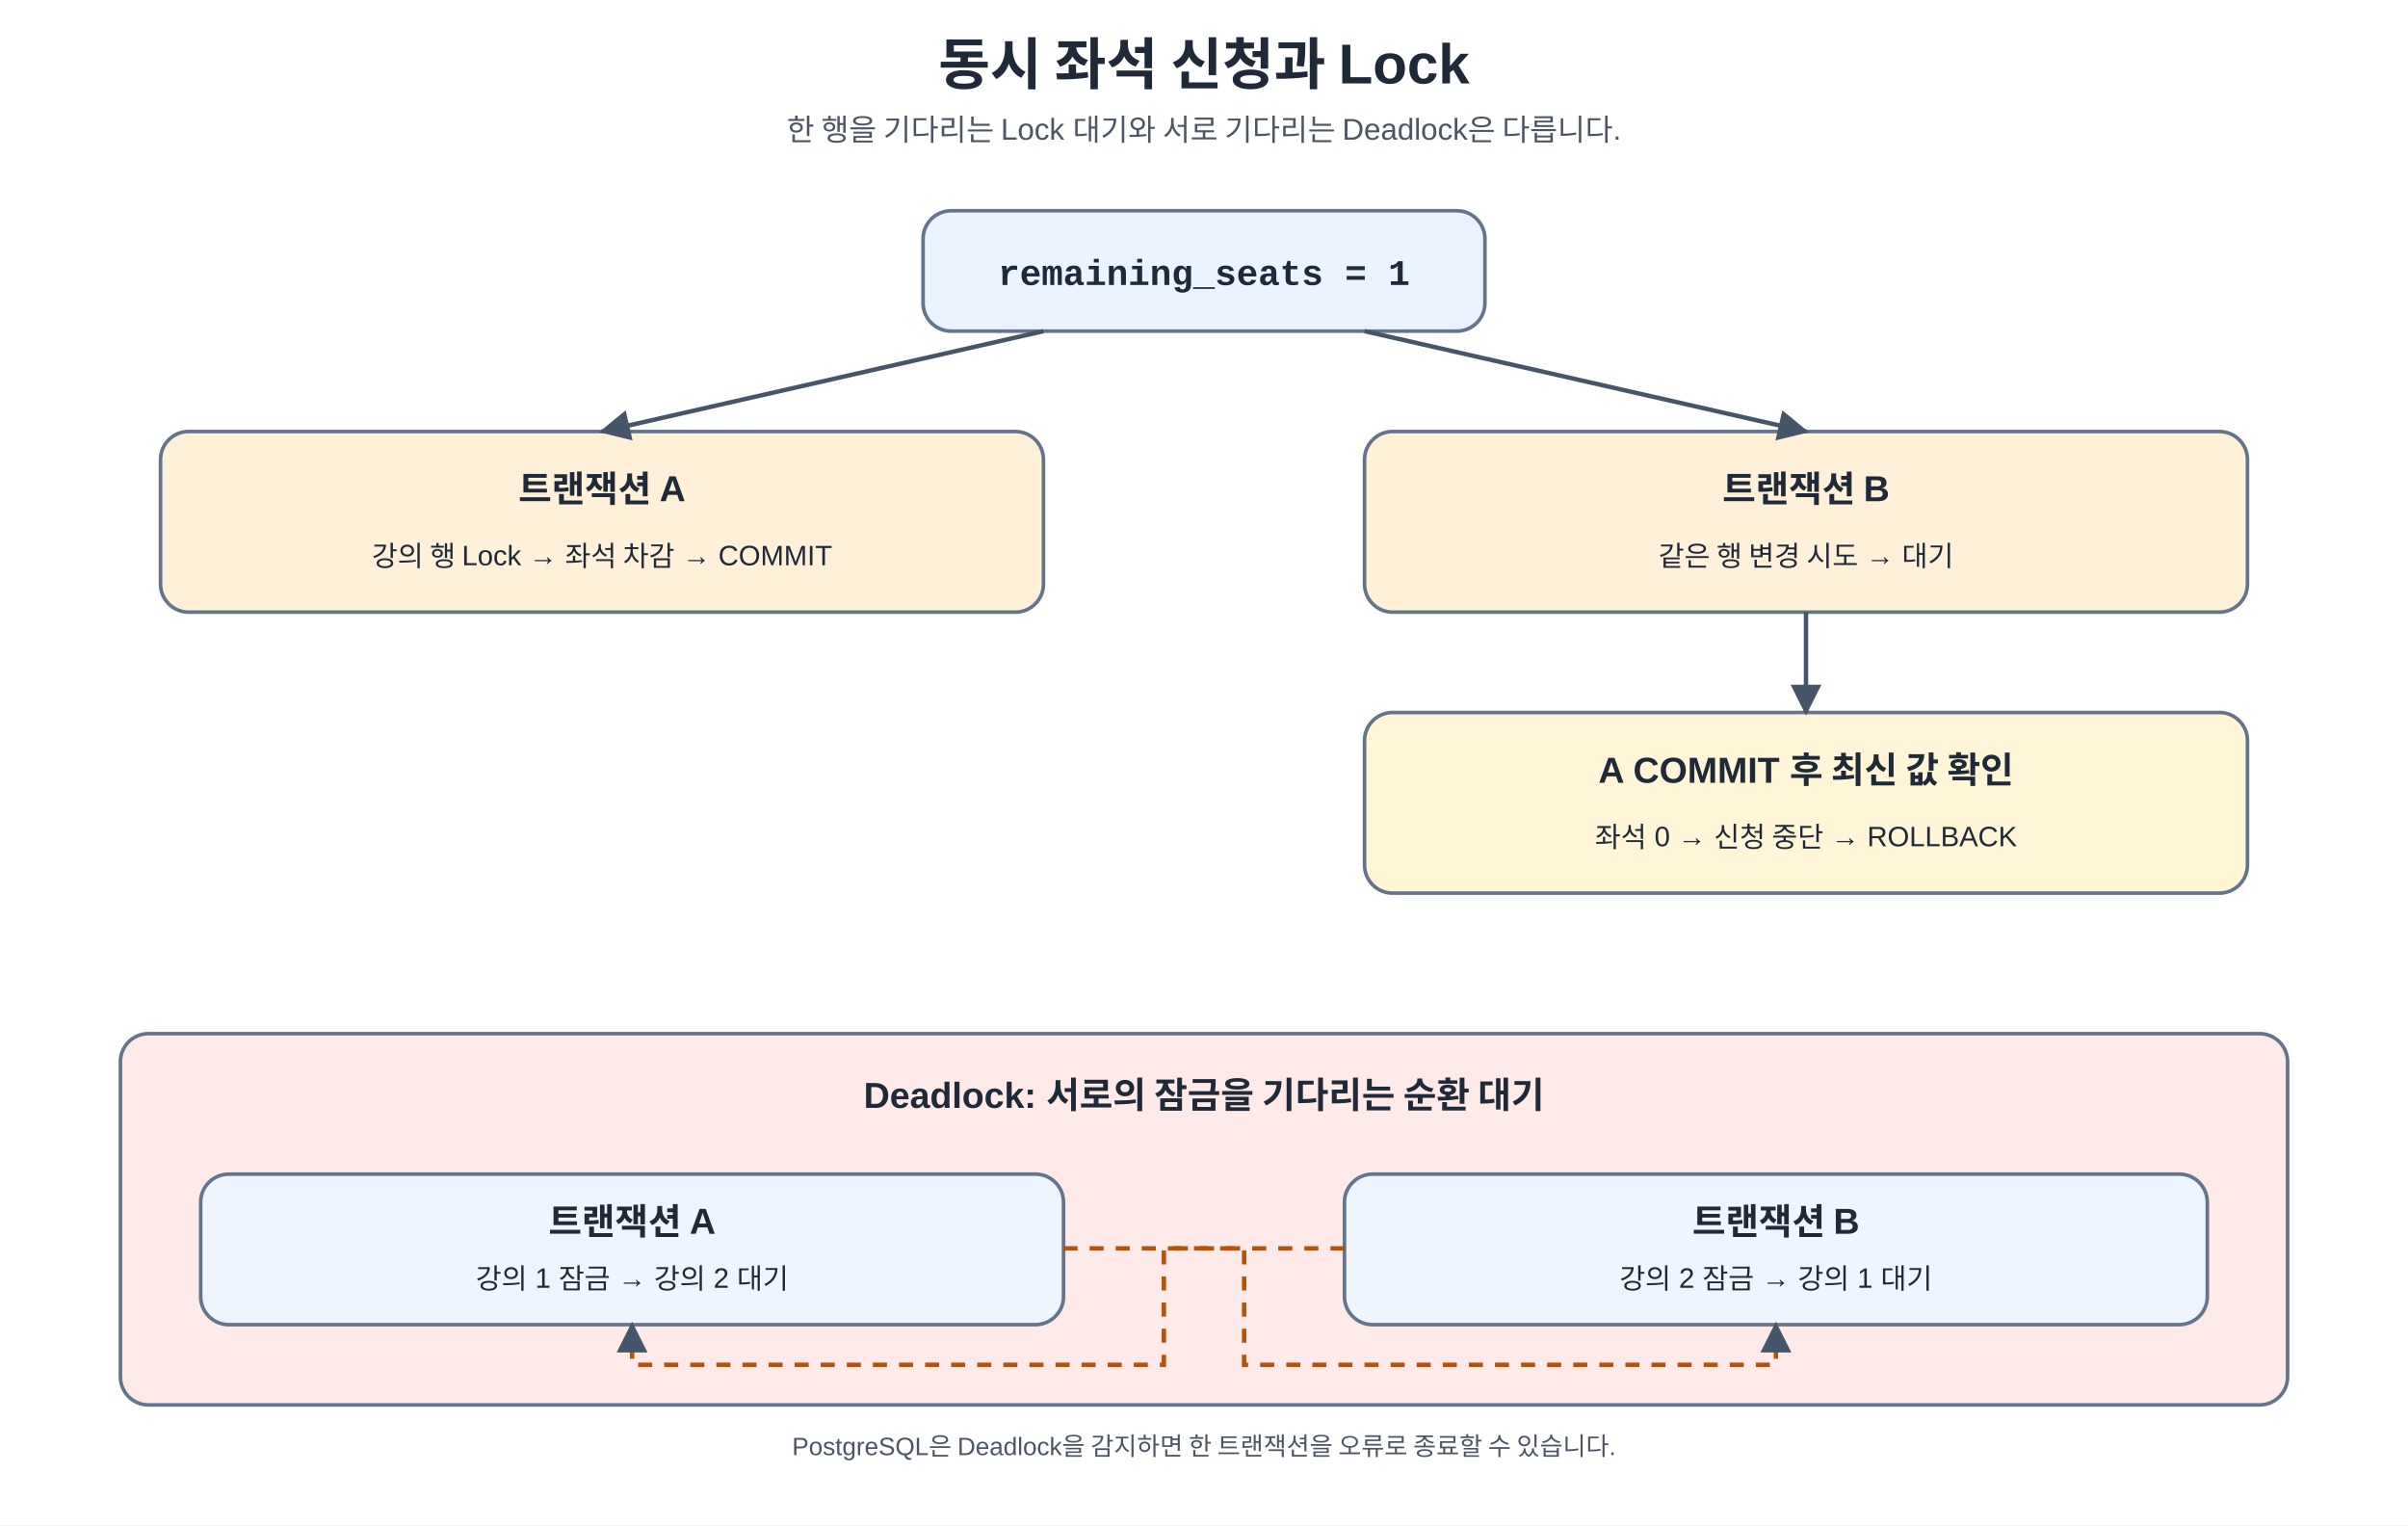
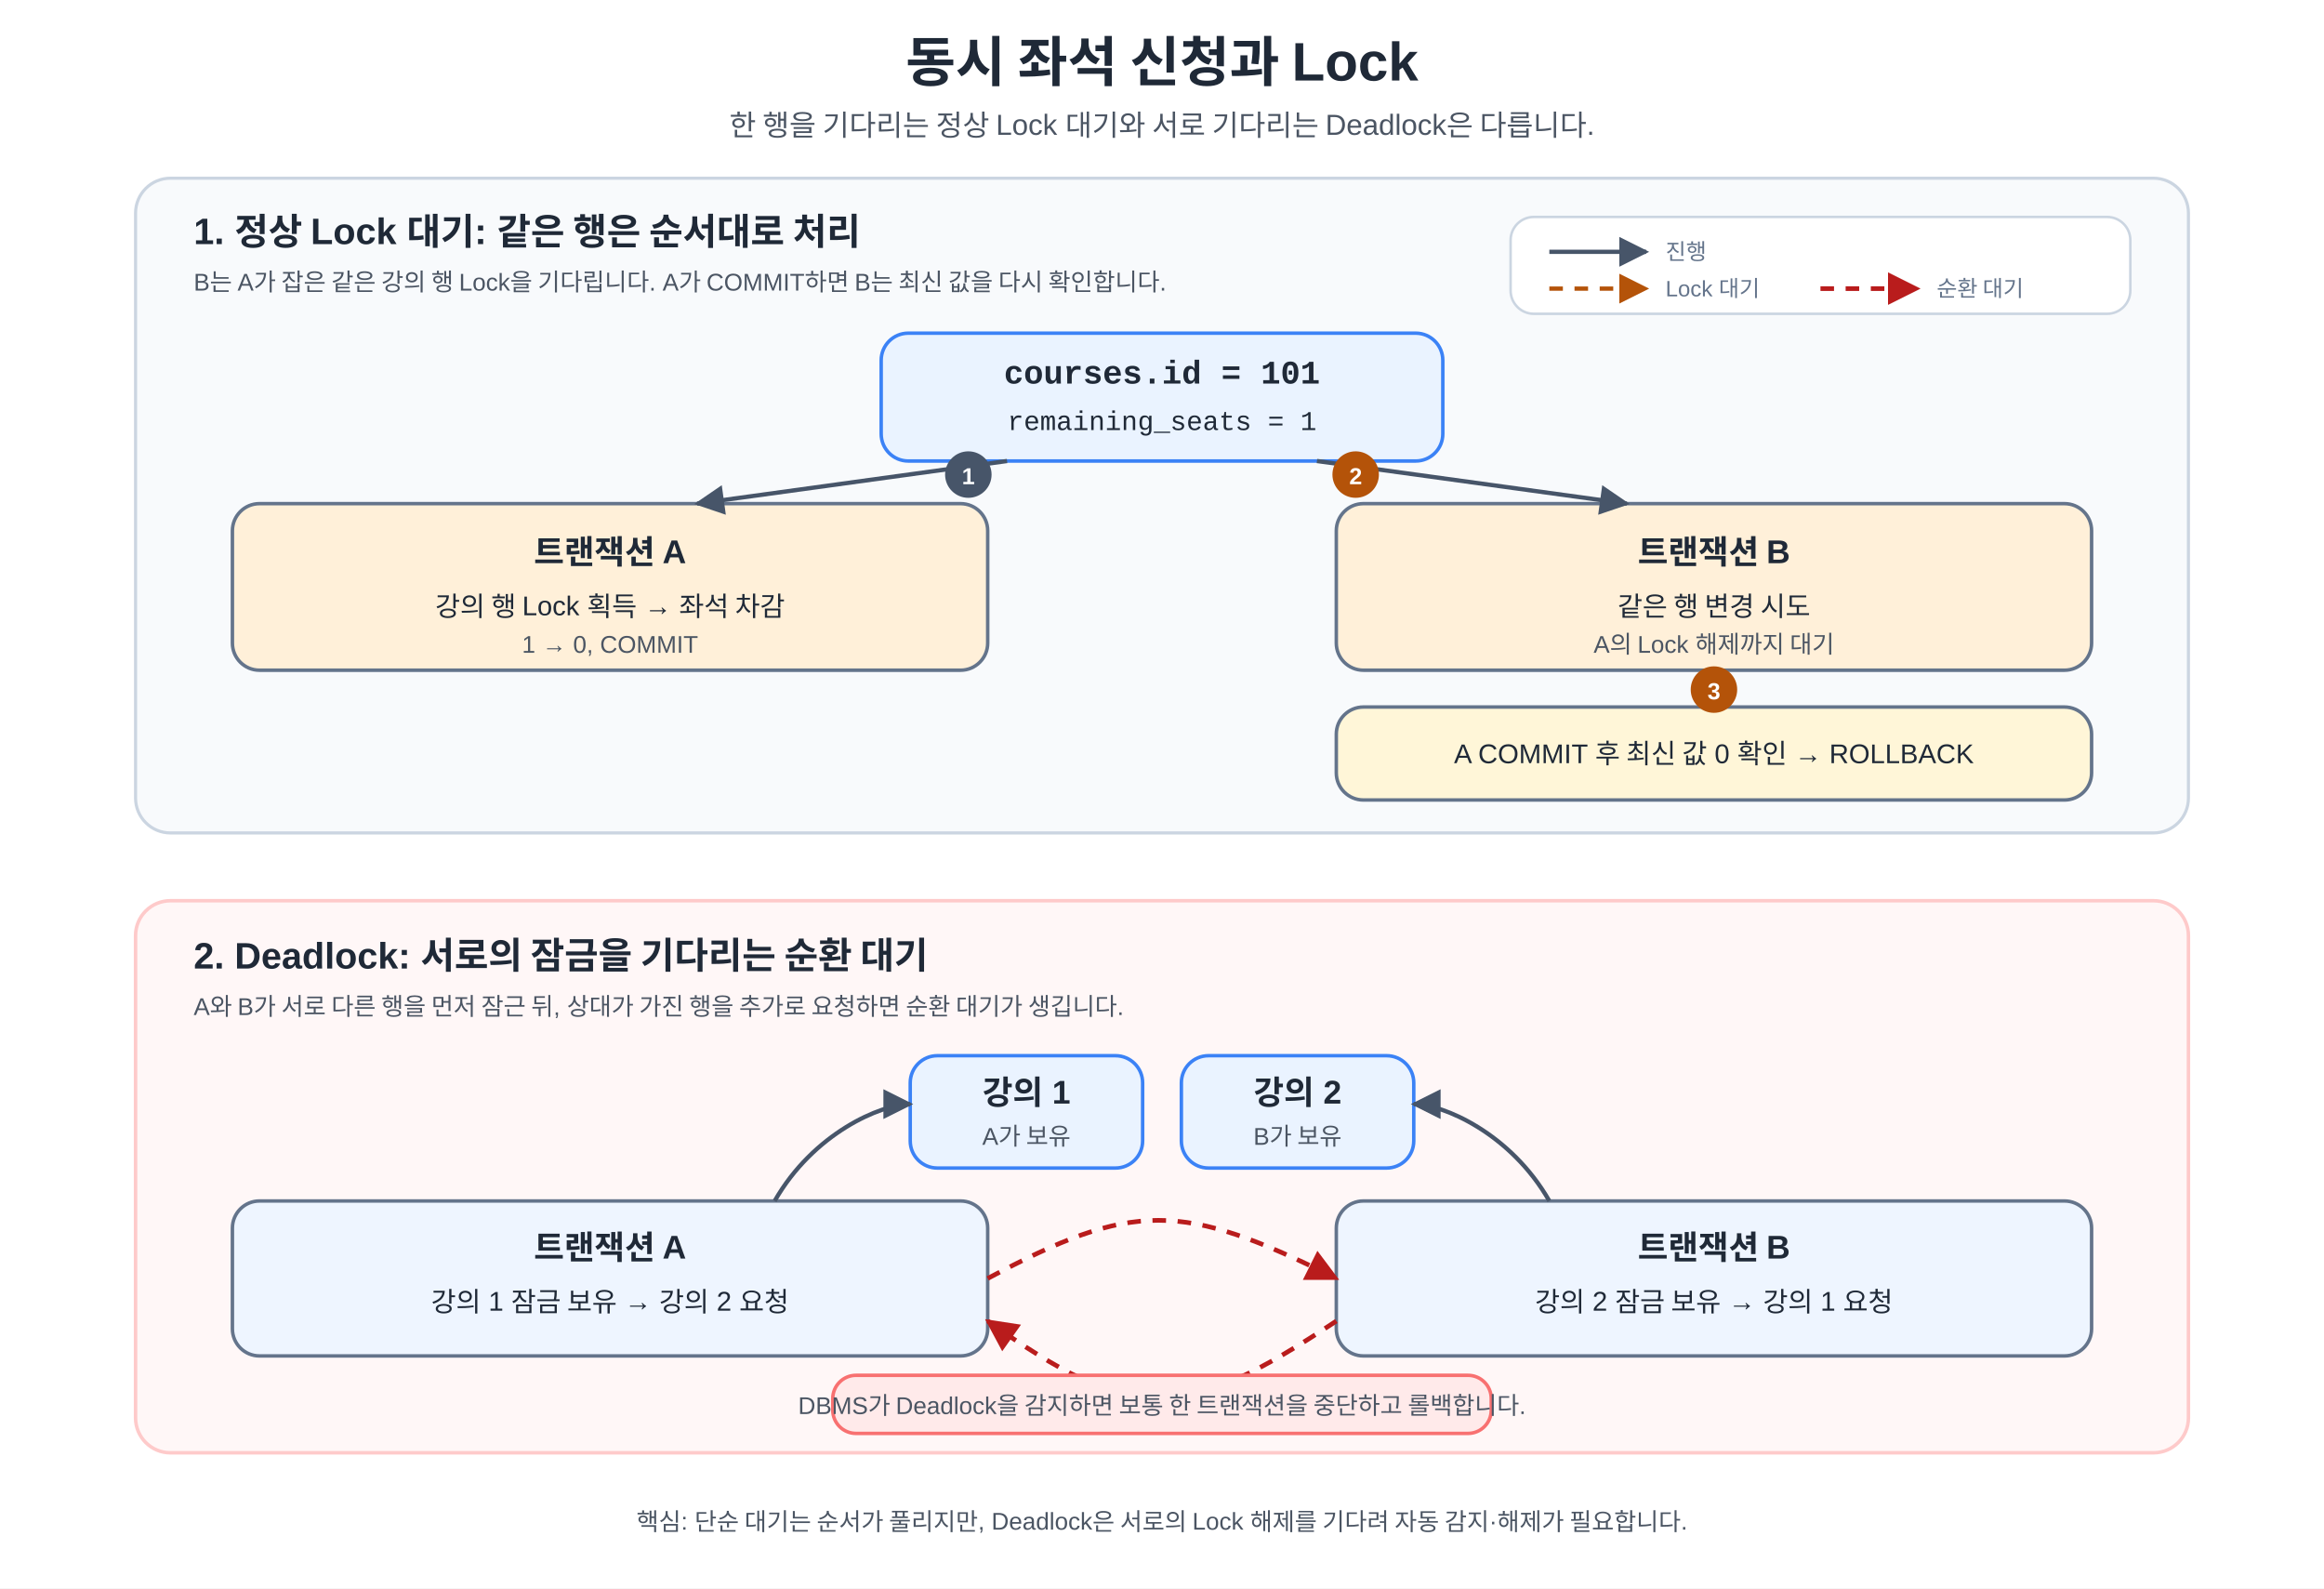
- <svg xmlns="http://www.w3.org/2000/svg" width="100%" viewBox="0 0 1200 760" role="img" aria-labelledby="title desc" preserveAspectRatio="xMidYMid meet">
+ <svg xmlns="http://www.w3.org/2000/svg" width="100%" viewBox="0 0 1200 820" role="img" aria-labelledby="title desc" preserveAspectRatio="xMidYMid meet">
  <defs>
    <marker id="arrow" viewBox="0 0 10 10" refX="9" refY="5" markerWidth="7" markerHeight="7" orient="auto-start-reverse">
      <path d="M 0 0 L 10 5 L 0 10 z" fill="#475569" />
    </marker>
+     <marker id="arrow-wait" viewBox="0 0 10 10" refX="9" refY="5" markerWidth="7" markerHeight="7" orient="auto-start-reverse">
+       <path d="M 0 0 L 10 5 L 0 10 z" fill="#b45309" />
+     </marker>
    <marker id="arrow-red" viewBox="0 0 10 10" refX="9" refY="5" markerWidth="7" markerHeight="7" orient="auto-start-reverse">
      <path d="M 0 0 L 10 5 L 0 10 z" fill="#b91c1c" />
    </marker>
-     <style>.ko { font-family: "Malgun Gothic", "Apple SD Gothic Neo", "Noto Sans KR", Arial, sans-serif; fill: #1f2937; }
- .mono { font-family: Consolas, D2Coding, "Courier New", monospace; fill: #1f2937; }
- .title { font-size: 28px; font-weight: 700; }
- .subtitle { font-size: 15px; fill: #4b5563; }
- .box-title { font-size: 18px; font-weight: 700; }
- .body { font-size: 14px; }
- .small { font-size: 12.5px; fill: #4b5563; }
- .card { stroke: #64748b; stroke-width: 1.8; rx: 14; ry: 14; }
- .start { fill: #eaf3ff; }
- .work { fill: #eef5ff; }
- .review { fill: #fff6d8; }
- .ok { fill: #eaf8ee; }
- .fail { fill: #ffeaea; }
- .rule { fill: #f2ecff; }
- .lock { fill: #fff0d9; }
- .line { stroke: #475569; stroke-width: 2.2; fill: none; }
- .dash { stroke: #b45309; stroke-width: 2.2; stroke-dasharray: 7 6; fill: none; }
- .retry { stroke: #b91c1c; stroke-width: 2.2; stroke-dasharray: 7 6; fill: none; }</style>
+     <style>
+       .ko { font-family: "Malgun Gothic", "Apple SD Gothic Neo", "Noto Sans KR", Arial, sans-serif; fill: #1f2937; }
+       .mono { font-family: Consolas, D2Coding, "Courier New", monospace; fill: #1f2937; }
+       .title { font-size: 28px; font-weight: 700; }
+       .subtitle { font-size: 15px; fill: #4b5563; }
+       .section-title { font-size: 19px; font-weight: 700; }
+       .box-title { font-size: 17px; font-weight: 700; }
+       .body { font-size: 14px; }
+       .small { font-size: 12.5px; fill: #4b5563; }
+       .tiny { font-size: 11.5px; fill: #64748b; }
+       .card { stroke: #64748b; stroke-width: 1.8; }
+       .section-normal { fill: #f8fafc; stroke: #cbd5e1; stroke-width: 1.6; }
+       .section-deadlock { fill: #fff7f7; stroke: #fecaca; stroke-width: 1.8; }
+       .resource { fill: #eaf3ff; stroke: #3b82f6; stroke-width: 1.8; }
+       .lock { fill: #fff0d9; }
+       .review { fill: #fff6d8; }
+       .ok { fill: #eaf8ee; }
+       .work { fill: #eef5ff; }
+       .danger { fill: #ffeaea; stroke: #f87171; stroke-width: 1.8; }
+       .legend-box { fill: #ffffff; stroke: #cbd5e1; stroke-width: 1.3; }
+       .line { stroke: #475569; stroke-width: 2.2; fill: none; marker-end: url(#arrow); }
+       .wait { stroke: #b45309; stroke-width: 2.2; stroke-dasharray: 7 6; fill: none; marker-end: url(#arrow-wait); }
+       .dead { stroke: #b91c1c; stroke-width: 2.4; stroke-dasharray: 7 6; fill: none; marker-end: url(#arrow-red); }
+       .num { font-size: 12px; font-weight: 700; fill: #ffffff; }
+       .badge-text { font-size: 12px; font-weight: 700; fill: #92400e; }
+     </style>
  </defs>
-   <rect x="0" y="0" width="1200" height="760" fill="#ffffff" />
-   <text x="600" y="42" text-anchor="middle" class="ko title">
-     <tspan x="600" dy="0">동시 좌석 신청과 Lock</tspan>
-   </text>
-   <text x="600" y="70" text-anchor="middle" class="ko subtitle">
-     <tspan x="600" dy="0">한 행을 기다리는 Lock 대기와 서로 기다리는 Deadlock은 다릅니다.</tspan>
-   </text>
-   <rect x="460" y="105" width="280" height="60" rx="14" ry="14" class="card start" />
-   <text x="600" y="142" text-anchor="middle" class="mono box-title">
-     <tspan x="600" dy="0">remaining_seats = 1</tspan>
-   </text>
-   <rect x="80" y="215" width="440" height="90" rx="14" ry="14" class="card lock" />
-   <text x="300" y="250" text-anchor="middle" class="ko box-title">
-     <tspan x="300" dy="0">트랜잭션 A</tspan>
-   </text>
-   <text x="300" y="282" text-anchor="middle" class="ko body">
-     <tspan x="300" dy="0">강의 행 Lock → 좌석 차감 → COMMIT</tspan>
-   </text>
-   <rect x="680" y="215" width="440" height="90" rx="14" ry="14" class="card lock" />
-   <text x="900" y="250" text-anchor="middle" class="ko box-title">
-     <tspan x="900" dy="0">트랜잭션 B</tspan>
-   </text>
-   <text x="900" y="282" text-anchor="middle" class="ko body">
-     <tspan x="900" dy="0">같은 행 변경 시도 → 대기</tspan>
-   </text>
-   <line x1="520" y1="165" x2="300" y2="215" class="line" marker-end="url(#arrow)" />
-   <line x1="680" y1="165" x2="900" y2="215" class="line" marker-end="url(#arrow)" />
-   <rect x="680" y="355" width="440" height="90" rx="14" ry="14" class="card review" />
-   <text x="900" y="390" text-anchor="middle" class="ko box-title">
-     <tspan x="900" dy="0">A COMMIT 후 최신 값 확인</tspan>
-   </text>
-   <text x="900" y="422" text-anchor="middle" class="ko body">
-     <tspan x="900" dy="0">좌석 0 → 신청 중단 → ROLLBACK</tspan>
-   </text>
-   <line x1="900" y1="305" x2="900" y2="355" class="line" marker-end="url(#arrow)" />
-   <rect x="60" y="515" width="1080" height="185" rx="14" ry="14" class="card fail" />
-   <text x="600" y="552" text-anchor="middle" class="ko box-title">
-     <tspan x="600" dy="0">Deadlock: 서로의 잠금을 기다리는 순환 대기</tspan>
-   </text>
-   <rect x="100" y="585" width="430" height="75" rx="14" ry="14" class="card work" />
-   <text x="315" y="615" text-anchor="middle" class="ko box-title">
-     <tspan x="315" dy="0">트랜잭션 A</tspan>
-   </text>
-   <text x="315" y="642" text-anchor="middle" class="ko body">
-     <tspan x="315" dy="0">강의 1 잠금 → 강의 2 대기</tspan>
-   </text>
-   <rect x="670" y="585" width="430" height="75" rx="14" ry="14" class="card work" />
-   <text x="885" y="615" text-anchor="middle" class="ko box-title">
-     <tspan x="885" dy="0">트랜잭션 B</tspan>
-   </text>
-   <text x="885" y="642" text-anchor="middle" class="ko body">
-     <tspan x="885" dy="0">강의 2 잠금 → 강의 1 대기</tspan>
-   </text>
-   <path d="M 530 622 H 620 V 680 H 885 V 660" class="dash" marker-end="url(#arrow)" />
-   <path d="M 670 622 H 580 V 680 H 315 V 660" class="dash" marker-end="url(#arrow)" />
-   <text x="600" y="725" text-anchor="middle" class="ko small">
-     <tspan x="600" dy="0">PostgreSQL은 Deadlock을 감지하면 한 트랜잭션을 오류로 종료할 수 있습니다.</tspan>
-   </text>
+   <rect x="0" y="0" width="1200" height="820" fill="#ffffff" />
+   <text x="600" y="42" text-anchor="middle" class="ko title">동시 좌석 신청과 Lock</text>
+   <text x="600" y="70" text-anchor="middle" class="ko subtitle">한 행을 기다리는 정상 Lock 대기와 서로 기다리는 Deadlock은 다릅니다.</text>
+   <rect x="70" y="92" width="1060" height="338" rx="18" ry="18" class="section-normal" />
+   <text x="100" y="126" class="ko section-title">1. 정상 Lock 대기: 같은 행은 순서대로 처리</text>
+   <text x="100" y="150" class="ko small">B는 A가 잡은 같은 강의 행 Lock을 기다립니다. A가 COMMIT하면 B는 최신 값을 다시 확인합니다.</text>
+   <rect x="455" y="172" width="290" height="66" rx="14" ry="14" class="resource" />
+   <text x="600" y="198" text-anchor="middle" class="mono box-title">courses.id = 101</text>
+   <text x="600" y="222" text-anchor="middle" class="mono body">remaining_seats = 1</text>
+   <rect x="120" y="260" width="390" height="86" rx="14" ry="14" class="card lock" />
+   <text x="315" y="291" text-anchor="middle" class="ko box-title">트랜잭션 A</text>
+   <text x="315" y="318" text-anchor="middle" class="ko body">강의 행 Lock 획득 → 좌석 차감</text>
+   <text x="315" y="337" text-anchor="middle" class="ko small">1 → 0, COMMIT</text>
+   <rect x="690" y="260" width="390" height="86" rx="14" ry="14" class="card lock" />
+   <text x="885" y="291" text-anchor="middle" class="ko box-title">트랜잭션 B</text>
+   <text x="885" y="318" text-anchor="middle" class="ko body">같은 행 변경 시도</text>
+   <text x="885" y="337" text-anchor="middle" class="ko small">A의 Lock 해제까지 대기</text>
+   <rect x="690" y="365" width="390" height="48" rx="14" ry="14" class="card review" />
+   <text x="885" y="394" text-anchor="middle" class="ko body">A COMMIT 후 최신 값 0 확인 → ROLLBACK</text>
+   <line x1="520" y1="238" x2="360" y2="260" class="line" />
+   <line x1="680" y1="238" x2="840" y2="260" class="line" />
+   <path d="M 885 346 V 365" class="wait" />
+   <circle cx="500" cy="245" r="12" fill="#475569" />
+   <text x="500" y="250" text-anchor="middle" class="ko num">1</text>
+   <circle cx="700" cy="245" r="12" fill="#b45309" />
+   <text x="700" y="250" text-anchor="middle" class="ko num">2</text>
+   <circle cx="885" cy="356" r="12" fill="#b45309" />
+   <text x="885" y="361" text-anchor="middle" class="ko num">3</text>
+   <rect x="780" y="112" width="320" height="50" rx="12" ry="12" class="legend-box" />
+   <line x1="800" y1="130" x2="850" y2="130" class="line" />
+   <text x="860" y="134" class="ko tiny">진행</text>
+   <line x1="800" y1="149" x2="850" y2="149" class="wait" />
+   <text x="860" y="153" class="ko tiny">Lock 대기</text>
+   <line x1="940" y1="149" x2="990" y2="149" class="dead" />
+   <text x="1000" y="153" class="ko tiny">순환 대기</text>
+   <rect x="70" y="465" width="1060" height="285" rx="18" ry="18" class="section-deadlock" />
+   <text x="100" y="500" class="ko section-title">2. Deadlock: 서로의 잠금을 기다리는 순환 대기</text>
+   <text x="100" y="524" class="ko small">A와 B가 서로 다른 행을 먼저 잠근 뒤, 상대가 가진 행을 추가로 요청하면 순환 대기가 생깁니다.</text>
+   <rect x="470" y="545" width="120" height="58" rx="14" ry="14" class="resource" />
+   <text x="530" y="570" text-anchor="middle" class="ko box-title">강의 1</text>
+   <text x="530" y="591" text-anchor="middle" class="ko small">A가 보유</text>
+   <rect x="610" y="545" width="120" height="58" rx="14" ry="14" class="resource" />
+   <text x="670" y="570" text-anchor="middle" class="ko box-title">강의 2</text>
+   <text x="670" y="591" text-anchor="middle" class="ko small">B가 보유</text>
+   <rect x="120" y="620" width="390" height="80" rx="14" ry="14" class="card work" />
+   <text x="315" y="650" text-anchor="middle" class="ko box-title">트랜잭션 A</text>
+   <text x="315" y="677" text-anchor="middle" class="ko body">강의 1 잠금 보유 → 강의 2 요청</text>
+   <rect x="690" y="620" width="390" height="80" rx="14" ry="14" class="card work" />
+   <text x="885" y="650" text-anchor="middle" class="ko box-title">트랜잭션 B</text>
+   <text x="885" y="677" text-anchor="middle" class="ko body">강의 2 잠금 보유 → 강의 1 요청</text>
+   <path d="M 400 620 C 420 585, 455 570, 470 570" class="line" />
+   <path d="M 800 620 C 780 585, 745 570, 730 570" class="line" />
+   <path d="M 510 660 C 585 620, 610 620, 690 660" class="dead" />
+   <path d="M 690 682 C 610 735, 585 735, 510 682" class="dead" />
+   <rect x="430" y="710" width="340" height="30" rx="12" ry="12" class="danger" />
+   <text x="600" y="730" text-anchor="middle" class="ko small">DBMS가 Deadlock을 감지하면 보통 한 트랜잭션을 중단하고 롤백합니다.</text>
+   <text x="600" y="790" text-anchor="middle" class="ko small">핵심: 단순 대기는 순서가 풀리지만, Deadlock은 서로의 Lock 해제를 기다려 자동 감지·해제가 필요합니다.</text>
</svg>
